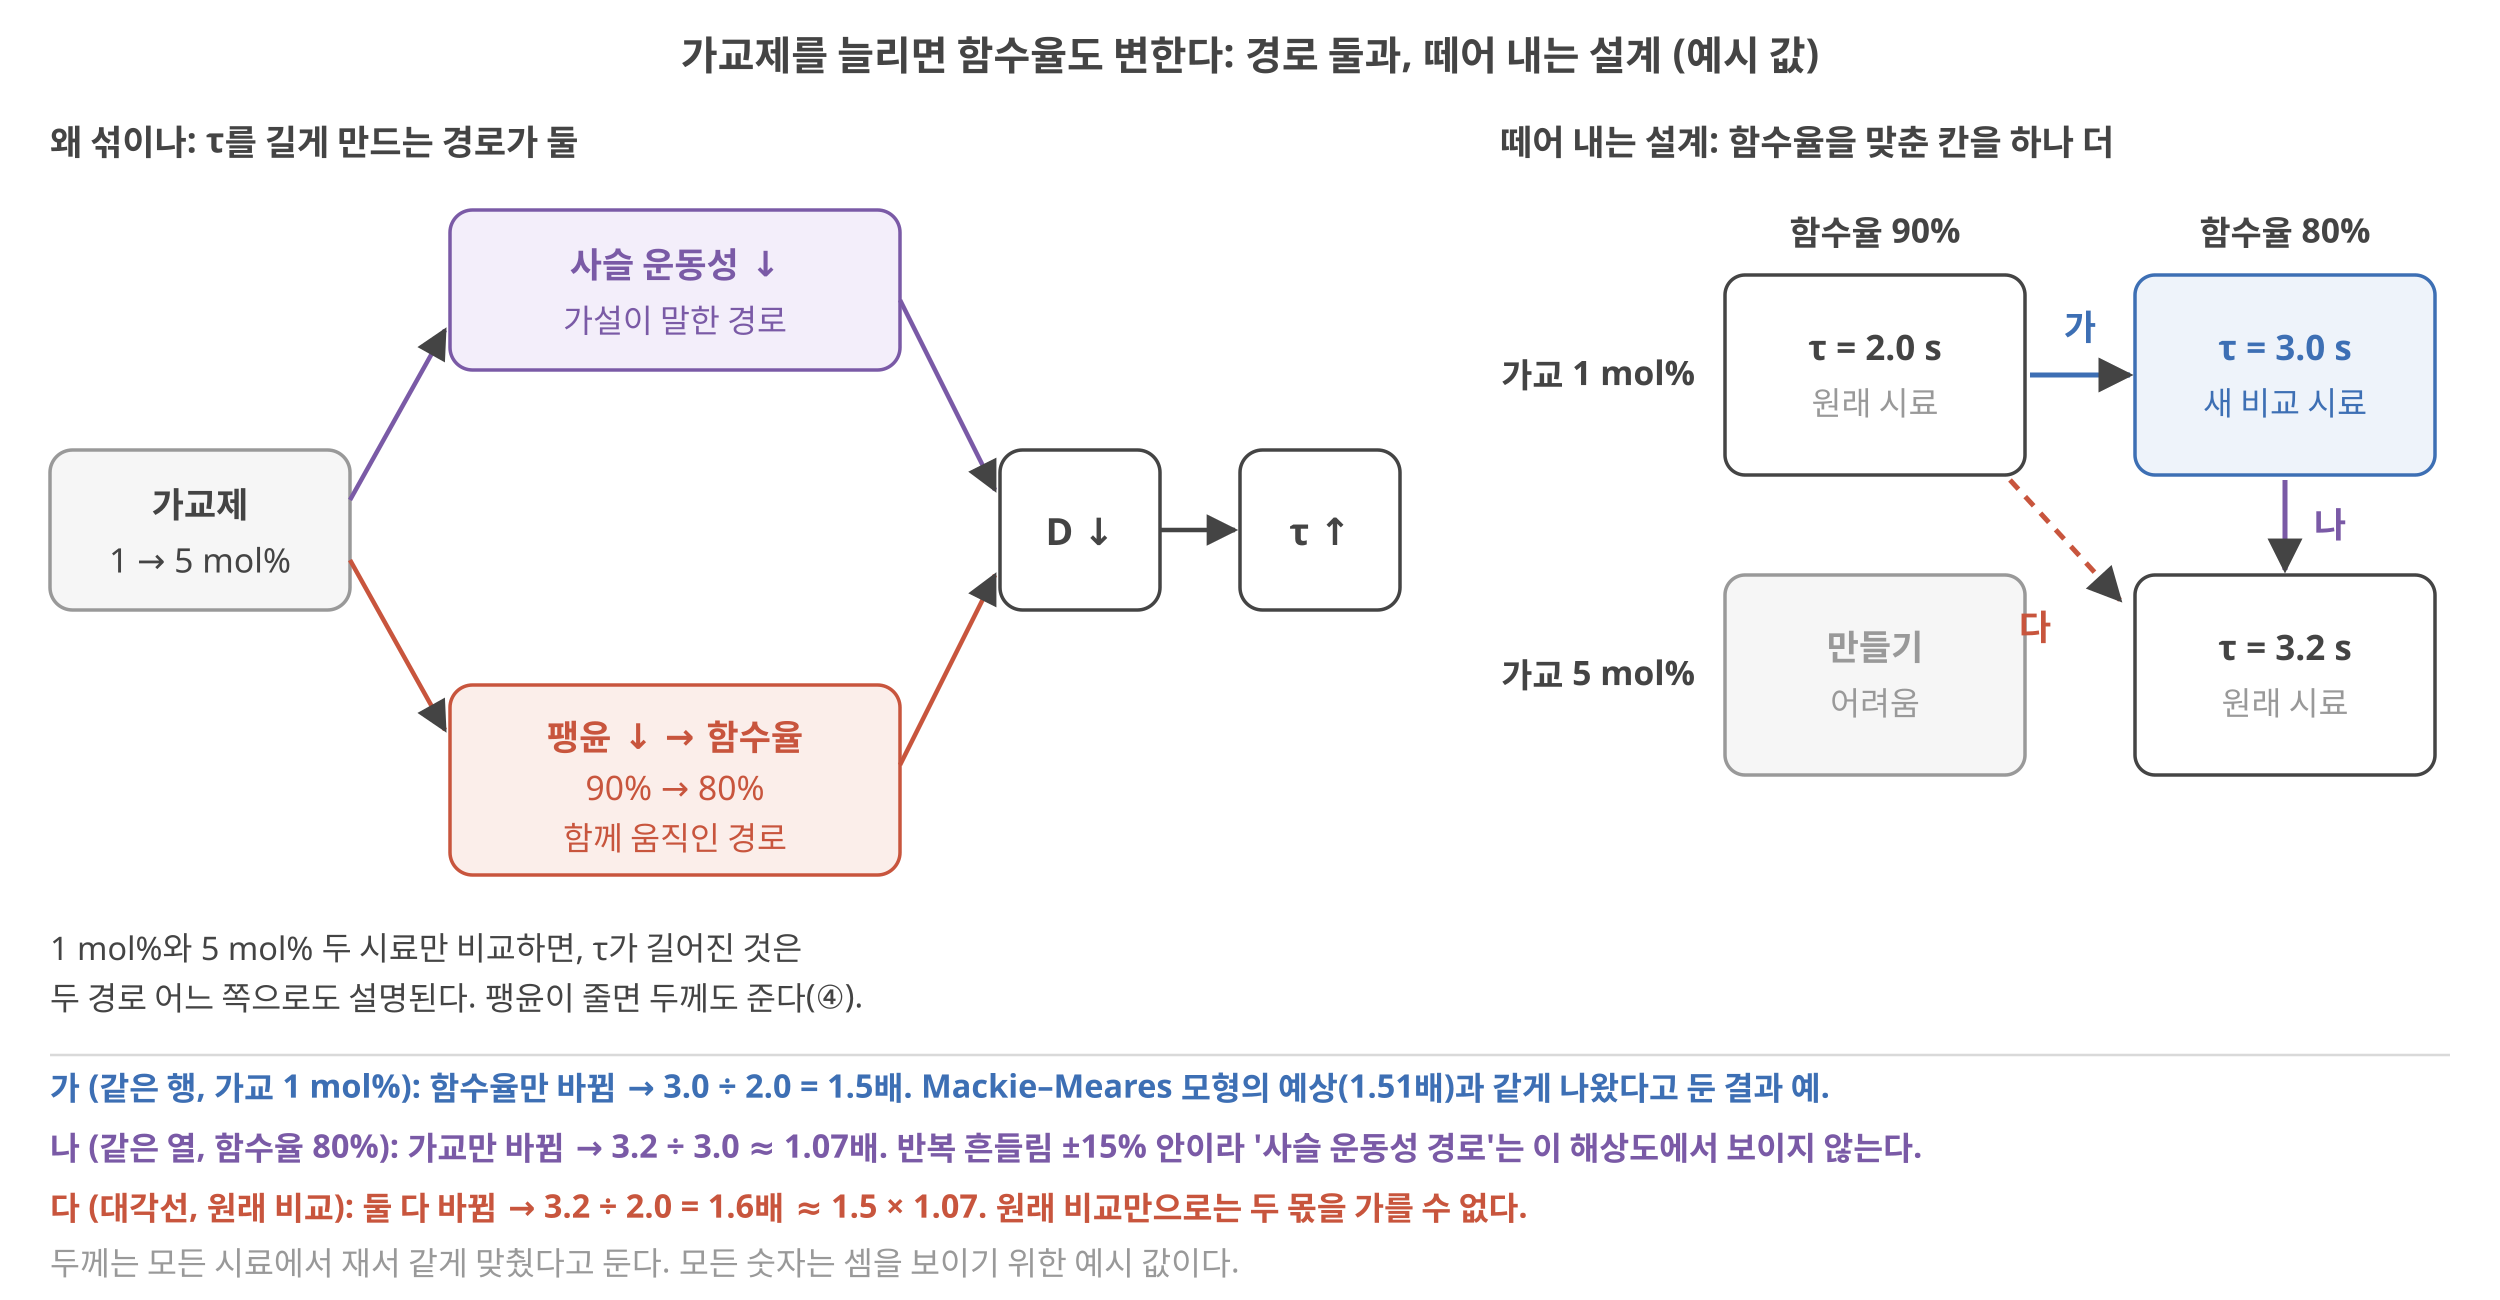
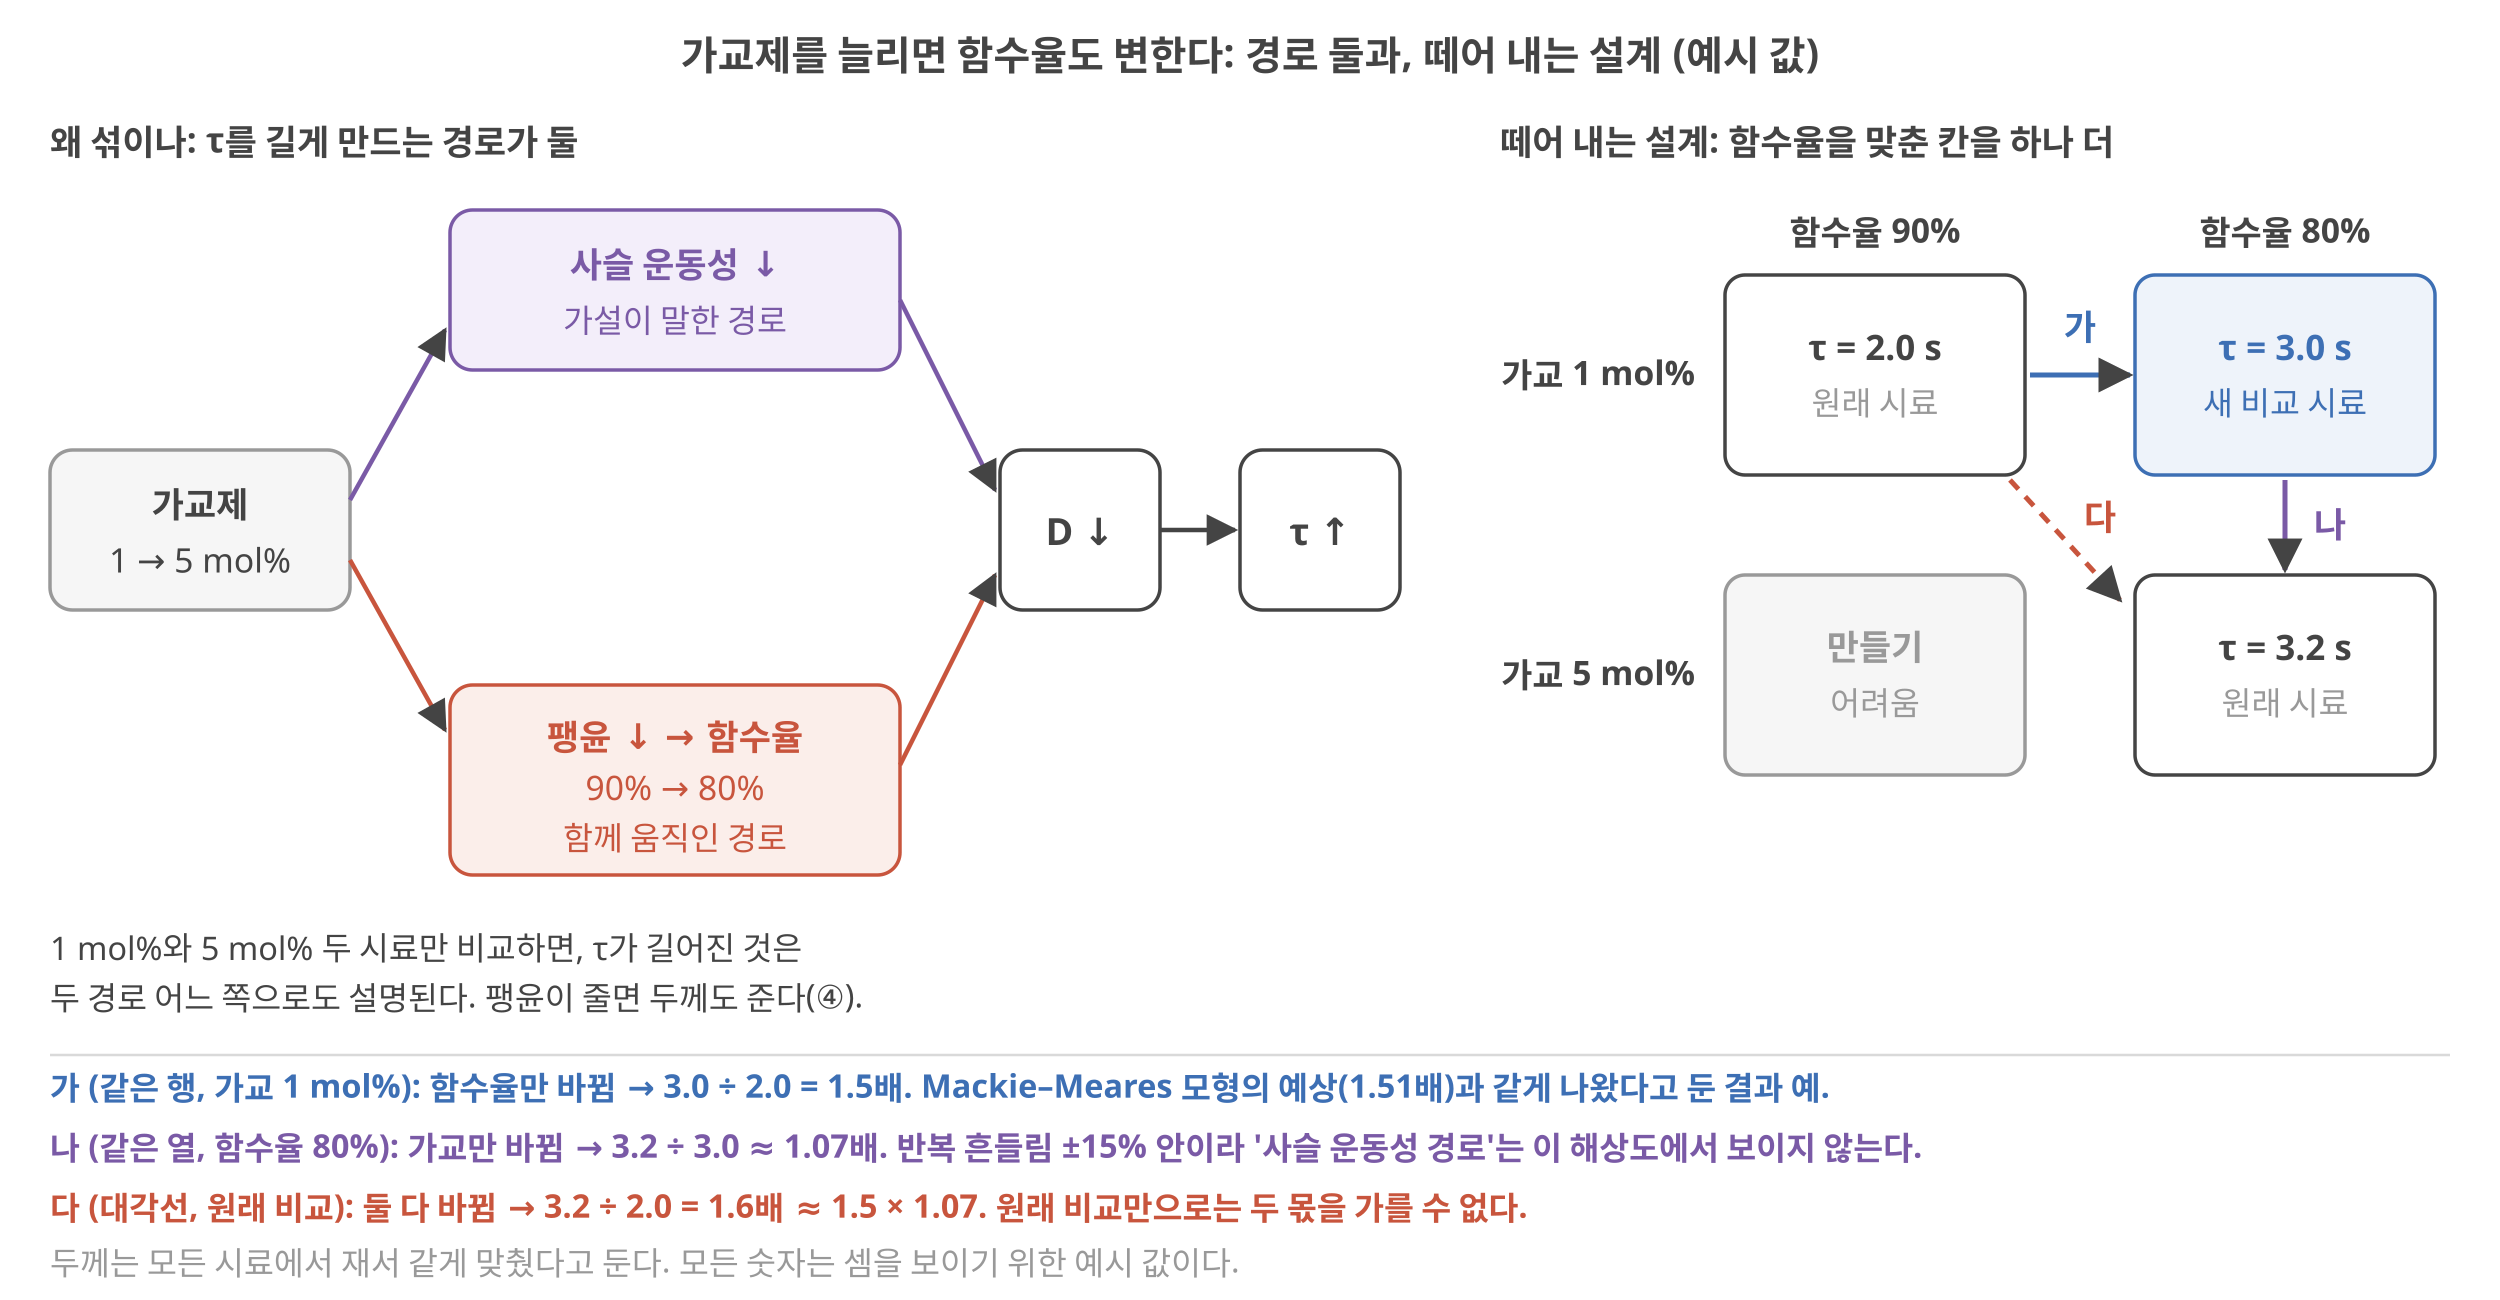
<svg xmlns="http://www.w3.org/2000/svg" viewBox="0 0 1000 520" width="100%" font-family="Noto Sans KR, Malgun Gothic, sans-serif" font-size="13" fill="#444">
  <rect x="0" y="0" width="1000" height="520" fill="#fff" />
  <defs>
    <marker id="arr" viewBox="0 0 10 10" refX="9" refY="5" markerWidth="7" markerHeight="7" orient="auto-start-reverse">
      <path d="M0,0 L10,5 L0,10 z" fill="#444" />
    </marker>
  </defs>
  <text x="500.0" y="28" font-size="16" fill="#444" text-anchor="middle" font-weight="bold">가교제를 늘리면 함수율도 변한다: 경로 둘과, 떼어 내는 설계 (예시 값)</text>
  <text x="20" y="62" font-size="14" fill="#444" text-anchor="start" font-weight="bold">왜 섞이나: τ를 길게 만드는 경로가 둘</text>
  <rect x="20" y="180" width="120" height="64" rx="9" fill="#f6f6f6" stroke="#999" stroke-width="1.4" />
  <text x="80" y="207" font-size="14" fill="#444" text-anchor="middle" font-weight="bold">가교제</text>
  <text x="80" y="229" font-size="13.5" fill="#444" text-anchor="middle" font-weight="normal">1 → 5 mol%</text>
  <rect x="180" y="84" width="180" height="64" rx="9" fill="#f3eefa" stroke="#7a5aa6" stroke-width="1.4" />
  <text x="270" y="111" font-size="14" fill="#7a5aa6" text-anchor="middle" font-weight="bold">사슬 운동성 ↓</text>
  <text x="270" y="133" font-size="13" fill="#7a5aa6" text-anchor="middle" font-weight="normal">가설이 말한 경로</text>
  <rect x="180" y="274" width="180" height="76" rx="9" fill="#fbeeea" stroke="#c8553d" stroke-width="1.4" />
  <text x="270" y="300" font-size="14" fill="#c8553d" text-anchor="middle" font-weight="bold">팽윤 ↓ → 함수율</text>
  <text x="270" y="320" font-size="13.5" fill="#c8553d" text-anchor="middle" font-weight="normal">90% → 80%</text>
  <text x="270" y="340" font-size="13" fill="#c8553d" text-anchor="middle" font-weight="normal">함께 움직인 경로</text>
  <rect x="400" y="180" width="64" height="64" rx="9" fill="#fff" stroke="#444" stroke-width="1.4" />
  <text x="432" y="218" font-size="15" fill="#444" text-anchor="middle" font-weight="bold">D ↓</text>
  <rect x="496" y="180" width="64" height="64" rx="9" fill="#fff" stroke="#444" stroke-width="1.4" />
  <text x="528" y="218" font-size="15" fill="#444" text-anchor="middle" font-weight="bold">τ ↑</text>
  <line x1="140" y1="200" x2="178" y2="132" stroke="#7a5aa6" stroke-width="1.8" marker-end="url(#arr)" />
  <line x1="140" y1="224" x2="178" y2="292" stroke="#c8553d" stroke-width="1.8" marker-end="url(#arr)" />
  <line x1="360" y1="120" x2="398" y2="196" stroke="#7a5aa6" stroke-width="1.8" marker-end="url(#arr)" />
  <line x1="360" y1="306" x2="398" y2="230" stroke="#c8553d" stroke-width="1.8" marker-end="url(#arr)" />
  <line x1="464" y1="212" x2="494" y2="212" stroke="#444" stroke-width="1.8" marker-end="url(#arr)" />
  <text x="20" y="384" font-size="13" fill="#444" text-anchor="start" font-weight="normal">1 mol%와 5 mol% 두 시료만 비교하면, τ가 길어진 것은</text>
  <text x="20" y="404" font-size="13" fill="#444" text-anchor="start" font-weight="normal">두 경로 어느 쪽으로도 설명된다. 팽윤이 줄면 두께도 준다(④).</text>
  <text x="600" y="62" font-size="14" fill="#444" text-anchor="start" font-weight="bold">떼어 내는 설계: 함수율을 맞춘 칸을 하나 더</text>
  <text x="750.0" y="98" font-size="13.5" fill="#444" text-anchor="middle" font-weight="bold">함수율 90%</text>
  <text x="914.0" y="98" font-size="13.5" fill="#444" text-anchor="middle" font-weight="bold">함수율 80%</text>
  <text x="678" y="155.0" font-size="13.5" fill="#444" text-anchor="end" font-weight="bold">가교 1 mol%</text>
  <text x="678" y="275.0" font-size="13.5" fill="#444" text-anchor="end" font-weight="bold">가교 5 mol%</text>
  <rect x="690" y="110" width="120" height="80" rx="8" fill="#fff" stroke="#444" stroke-width="1.4" />
  <text x="750.0" y="144" font-size="14" fill="#444" text-anchor="middle" font-weight="bold">τ = 2.0 s</text>
  <text x="750.0" y="166" font-size="13" fill="#999" text-anchor="middle" font-weight="normal">원래 시료</text>
  <rect x="854" y="110" width="120" height="80" rx="8" fill="#eef3fa" stroke="#3d6fb4" stroke-width="1.4" />
  <text x="914.0" y="144" font-size="14" fill="#3d6fb4" text-anchor="middle" font-weight="bold">τ = 3.0 s</text>
  <text x="914.0" y="166" font-size="13" fill="#3d6fb4" text-anchor="middle" font-weight="normal">새 비교 시료</text>
  <rect x="854" y="230" width="120" height="80" rx="8" fill="#fff" stroke="#444" stroke-width="1.4" />
  <text x="914.0" y="264" font-size="14" fill="#444" text-anchor="middle" font-weight="bold">τ = 3.2 s</text>
  <text x="914.0" y="286" font-size="13" fill="#999" text-anchor="middle" font-weight="normal">원래 시료</text>
  <rect x="690" y="230" width="120" height="80" rx="8" fill="#f6f6f6" stroke="#999" stroke-width="1.4" />
  <text x="750.0" y="264" font-size="14" fill="#999" text-anchor="middle" font-weight="bold">만들기</text>
  <text x="750.0" y="286" font-size="13" fill="#999" text-anchor="middle" font-weight="normal">어려움</text>
  <line x1="812" y1="150.0" x2="852" y2="150.0" stroke="#3d6fb4" stroke-width="2" marker-end="url(#arr)" />
  <line x1="914.0" y1="192" x2="914.0" y2="228" stroke="#7a5aa6" stroke-width="2" marker-end="url(#arr)" />
  <line x1="804" y1="192" x2="848" y2="240" stroke="#c8553d" stroke-width="2" stroke-dasharray="5 4" marker-end="url(#arr)" />
  <text x="832.0" y="136.0" font-size="14" fill="#3d6fb4" text-anchor="middle" font-weight="bold">가</text>
  <text x="932.0" y="215.0" font-size="14" fill="#7a5aa6" text-anchor="middle" font-weight="bold">나</text>
-   <text x="814" y="256" font-size="14" fill="#c8553d" text-anchor="middle" font-weight="bold">다</text>
+   <text x="840" y="212" font-size="14" fill="#c8553d" text-anchor="middle" font-weight="bold">다</text>
  <line x1="20" y1="422" x2="980" y2="422" stroke="#d9d9d9" stroke-width="1" />
  <text x="20" y="440" font-size="13" fill="#3d6fb4" text-anchor="start" font-weight="bold">가 (같은 행, 가교 1 mol%): 함수율만 바뀜 → 3.0 ÷ 2.0 = 1.5배. Mackie–Meares 모형의 예상(1.51배)과 같게 나왔다고 둔 결과 예.</text>
  <text x="20" y="464" font-size="13" fill="#7a5aa6" text-anchor="start" font-weight="bold">나 (같은 열, 함수율 80%): 가교만 바뀜 → 3.2 ÷ 3.0 ≈ 1.07배. 반복 흔들림 ±15% 안이라 '사슬 운동성 경로'는 이 해상도에서 보이지 않는다.</text>
  <text x="20" y="488" font-size="13" fill="#c8553d" text-anchor="start" font-weight="bold">다 (대각선, 원래 비교): 둘 다 바뀜 → 3.2 ÷ 2.0 = 1.6배 ≈ 1.5 × 1.07. 원래 비교만으로는 두 몫을 가를 수 없다.</text>
  <text x="20" y="510" font-size="13" fill="#999" text-anchor="start" font-weight="normal">두께는 모든 시료에서 재서 같게 맞췄다고 둔다. 모든 숫자는 셈을 보이기 위한 예시 값이다.</text>
</svg>
